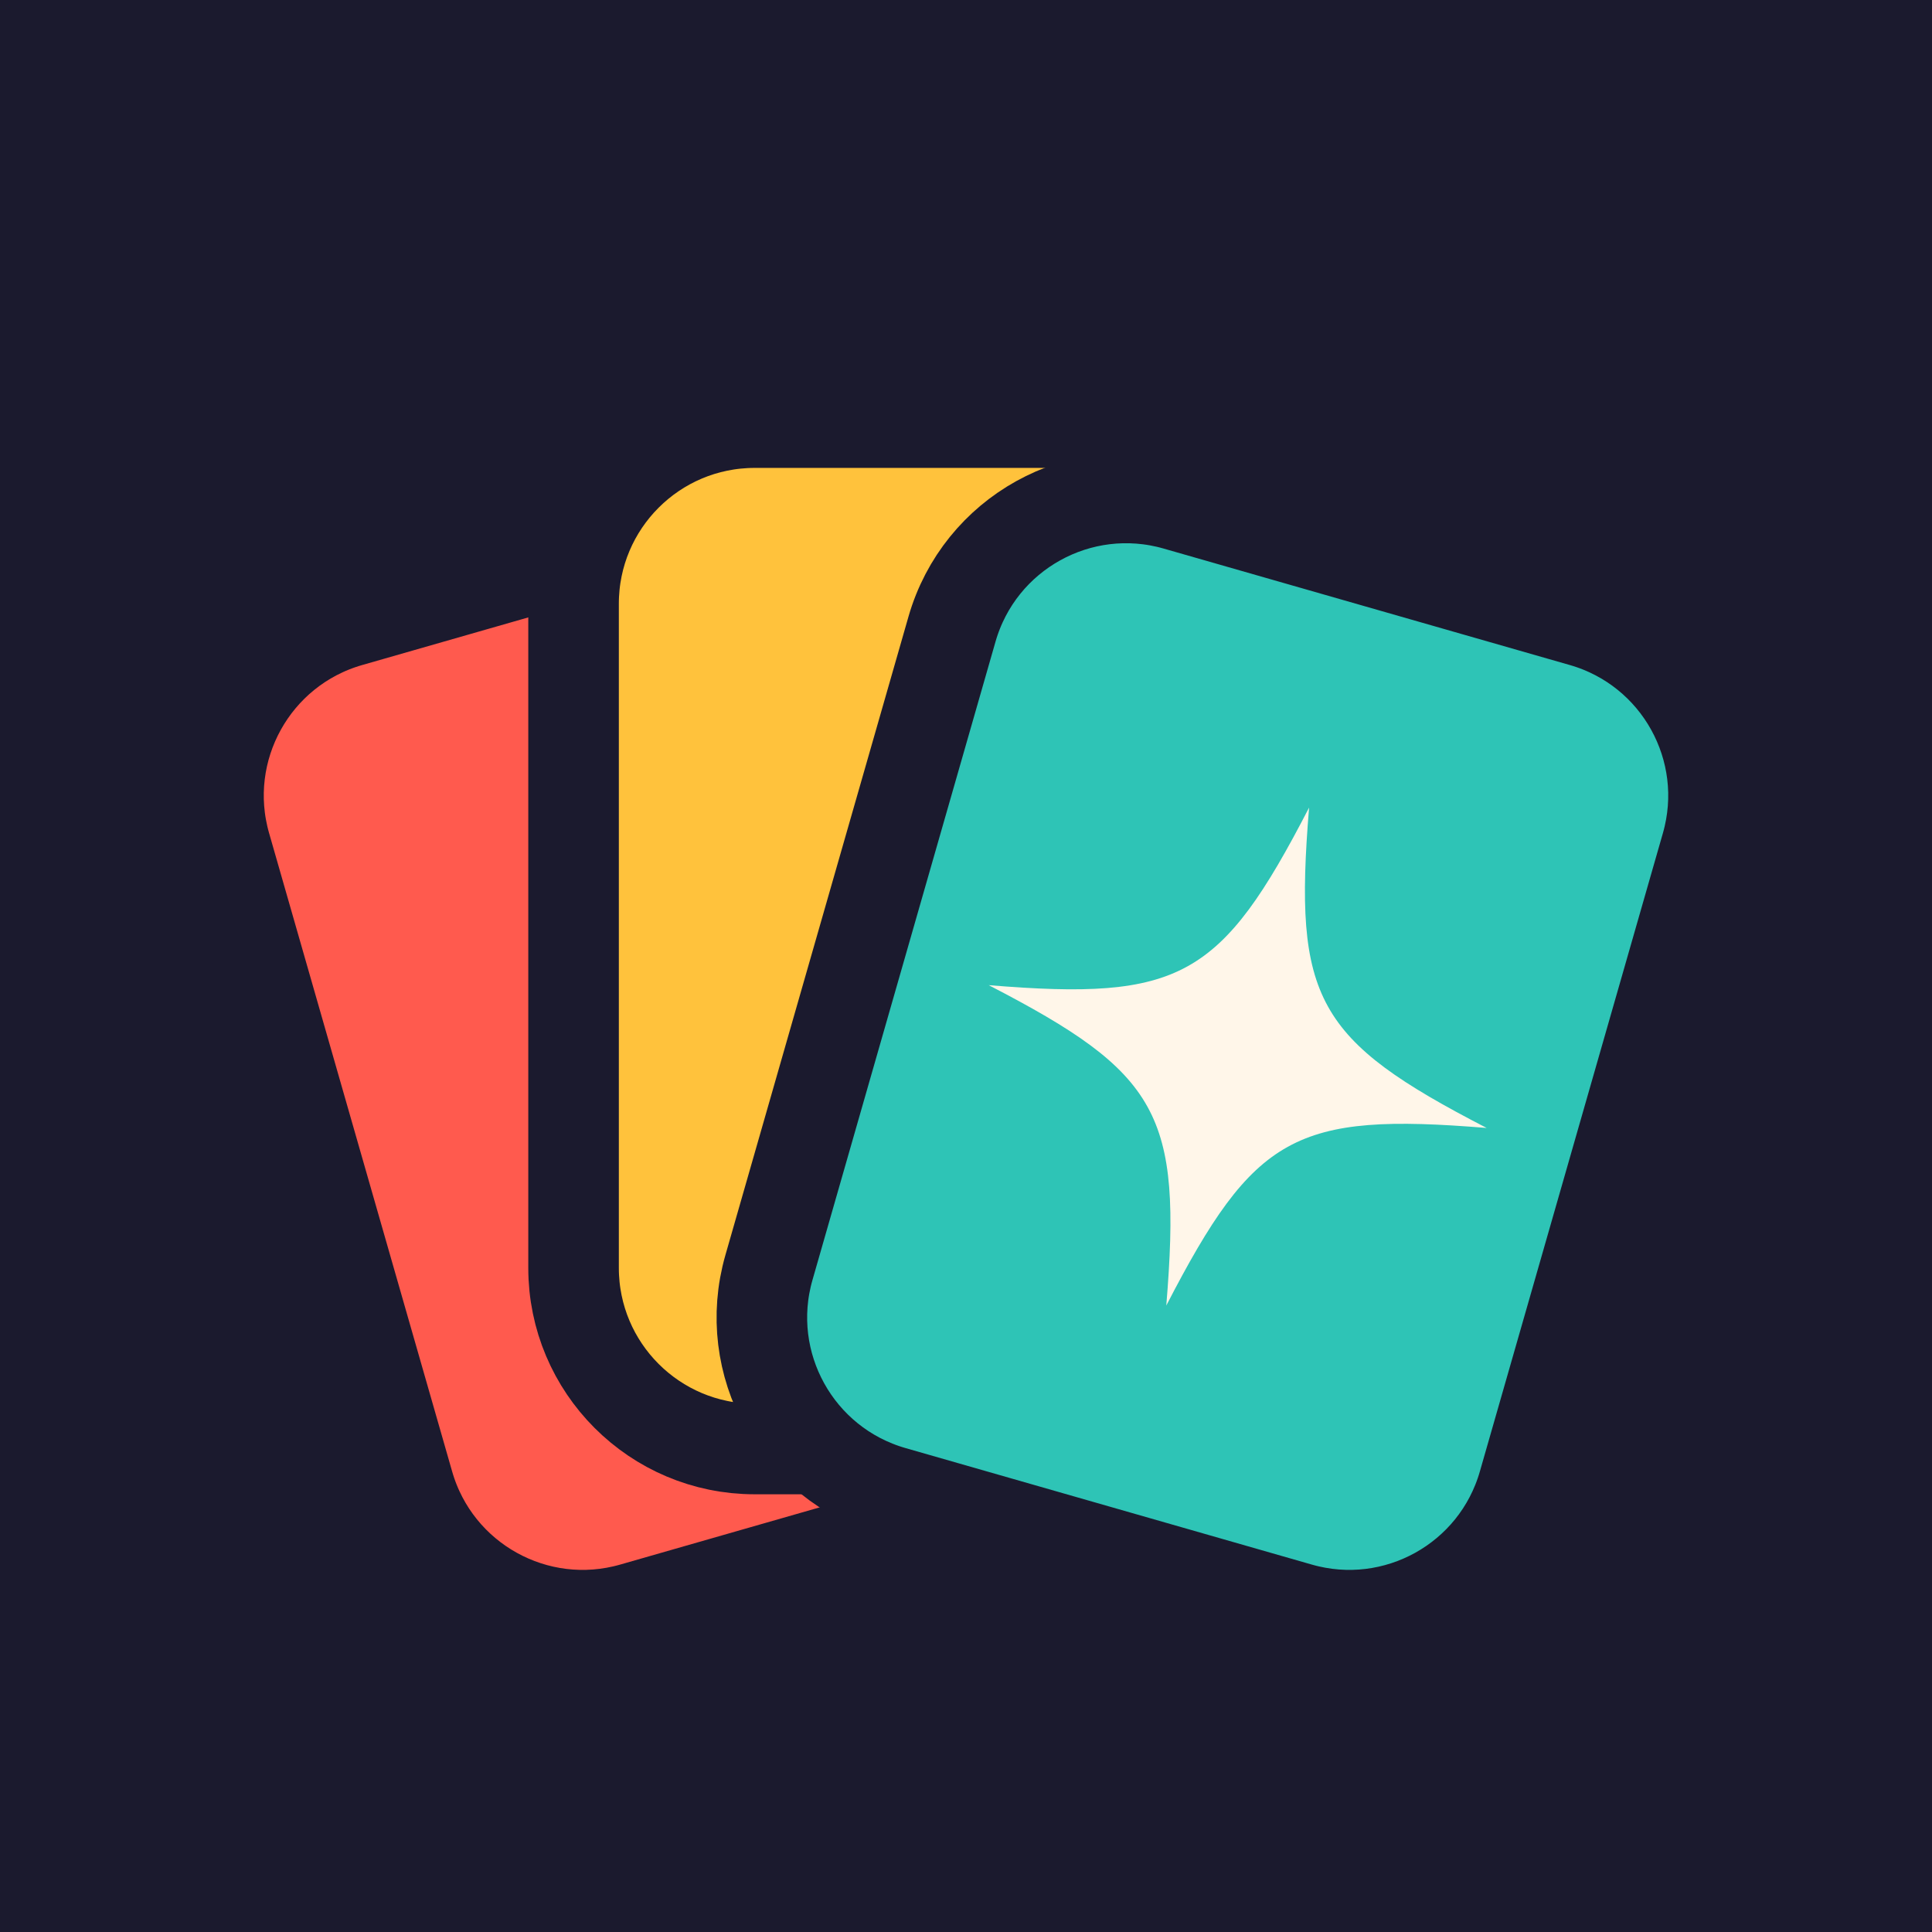
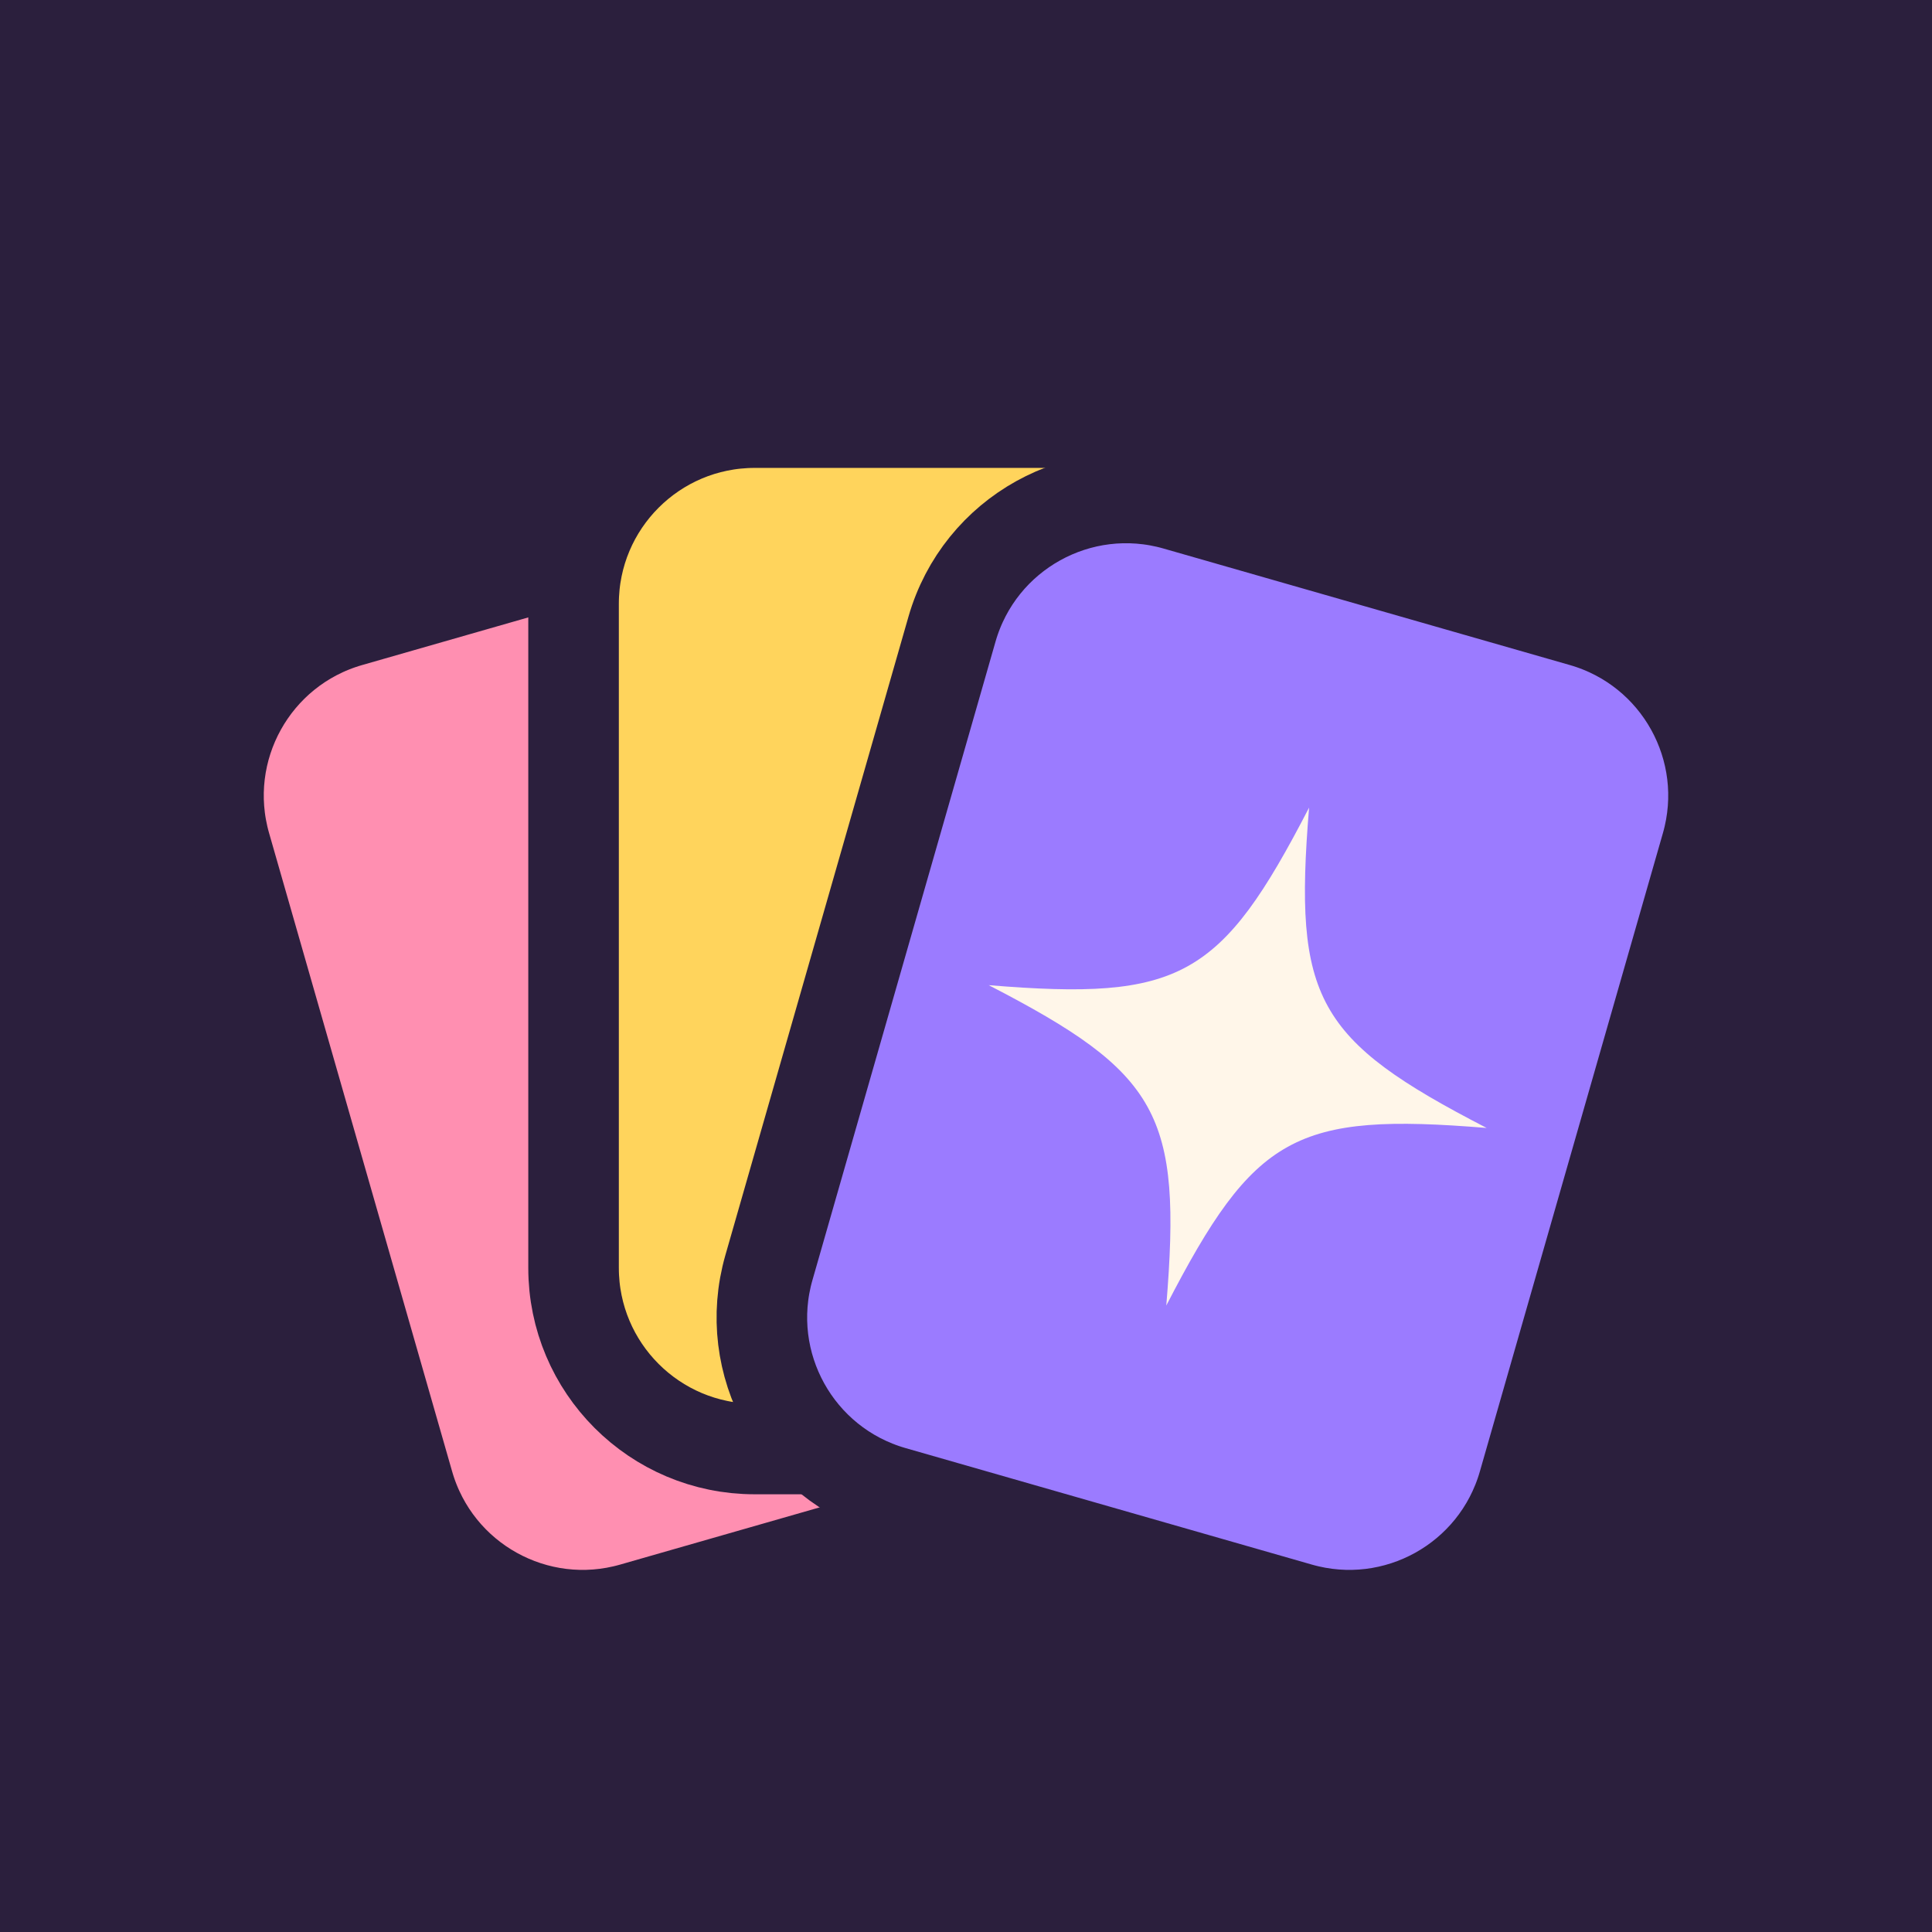
<svg xmlns="http://www.w3.org/2000/svg" viewBox="0 0 64 64" width="64" height="64">
-   <rect width="64" height="64" fill="#1B1A2E" />
-   <g stroke="#1B1A2E" stroke-width="3" stroke-linejoin="round">
-     <rect x="-13" y="-17" width="26" height="34" rx="6" fill="#FF5A4E" transform="translate(23 35) rotate(-16)" />
-     <rect x="-13" y="-17" width="26" height="34" rx="6" fill="#FFC23C" transform="translate(32 31) rotate(0)" />
-     <rect x="-13" y="-17" width="26" height="34" rx="6" fill="#2EC4B6" transform="translate(41 35) rotate(16)" />
+   <rect width="64" height="64" fill="#2B1F3D" />
+   <g stroke="#2B1F3D" stroke-width="3" stroke-linejoin="round">
+     <rect x="-13" y="-17" width="26" height="34" rx="6" fill="#FF8FB1" transform="translate(23 35) rotate(-16)" />
+     <rect x="-13" y="-17" width="26" height="34" rx="6" fill="#FFD45C" transform="translate(32 31) rotate(0)" />
+     <rect x="-13" y="-17" width="26" height="34" rx="6" fill="#9B7BFF" transform="translate(41 35) rotate(16)" />
  </g>
  <path d="M0,-11 C1.6,-3 3,-1.6 11,0 C3,1.6 1.6,3 0,11 C-1.6,3 -3,1.6 -11,0 C-3,-1.6 -1.6,-3 0,-11Z" fill="#FFF6E9" transform="translate(41 35) rotate(16) scale(0.78)" />
</svg>
